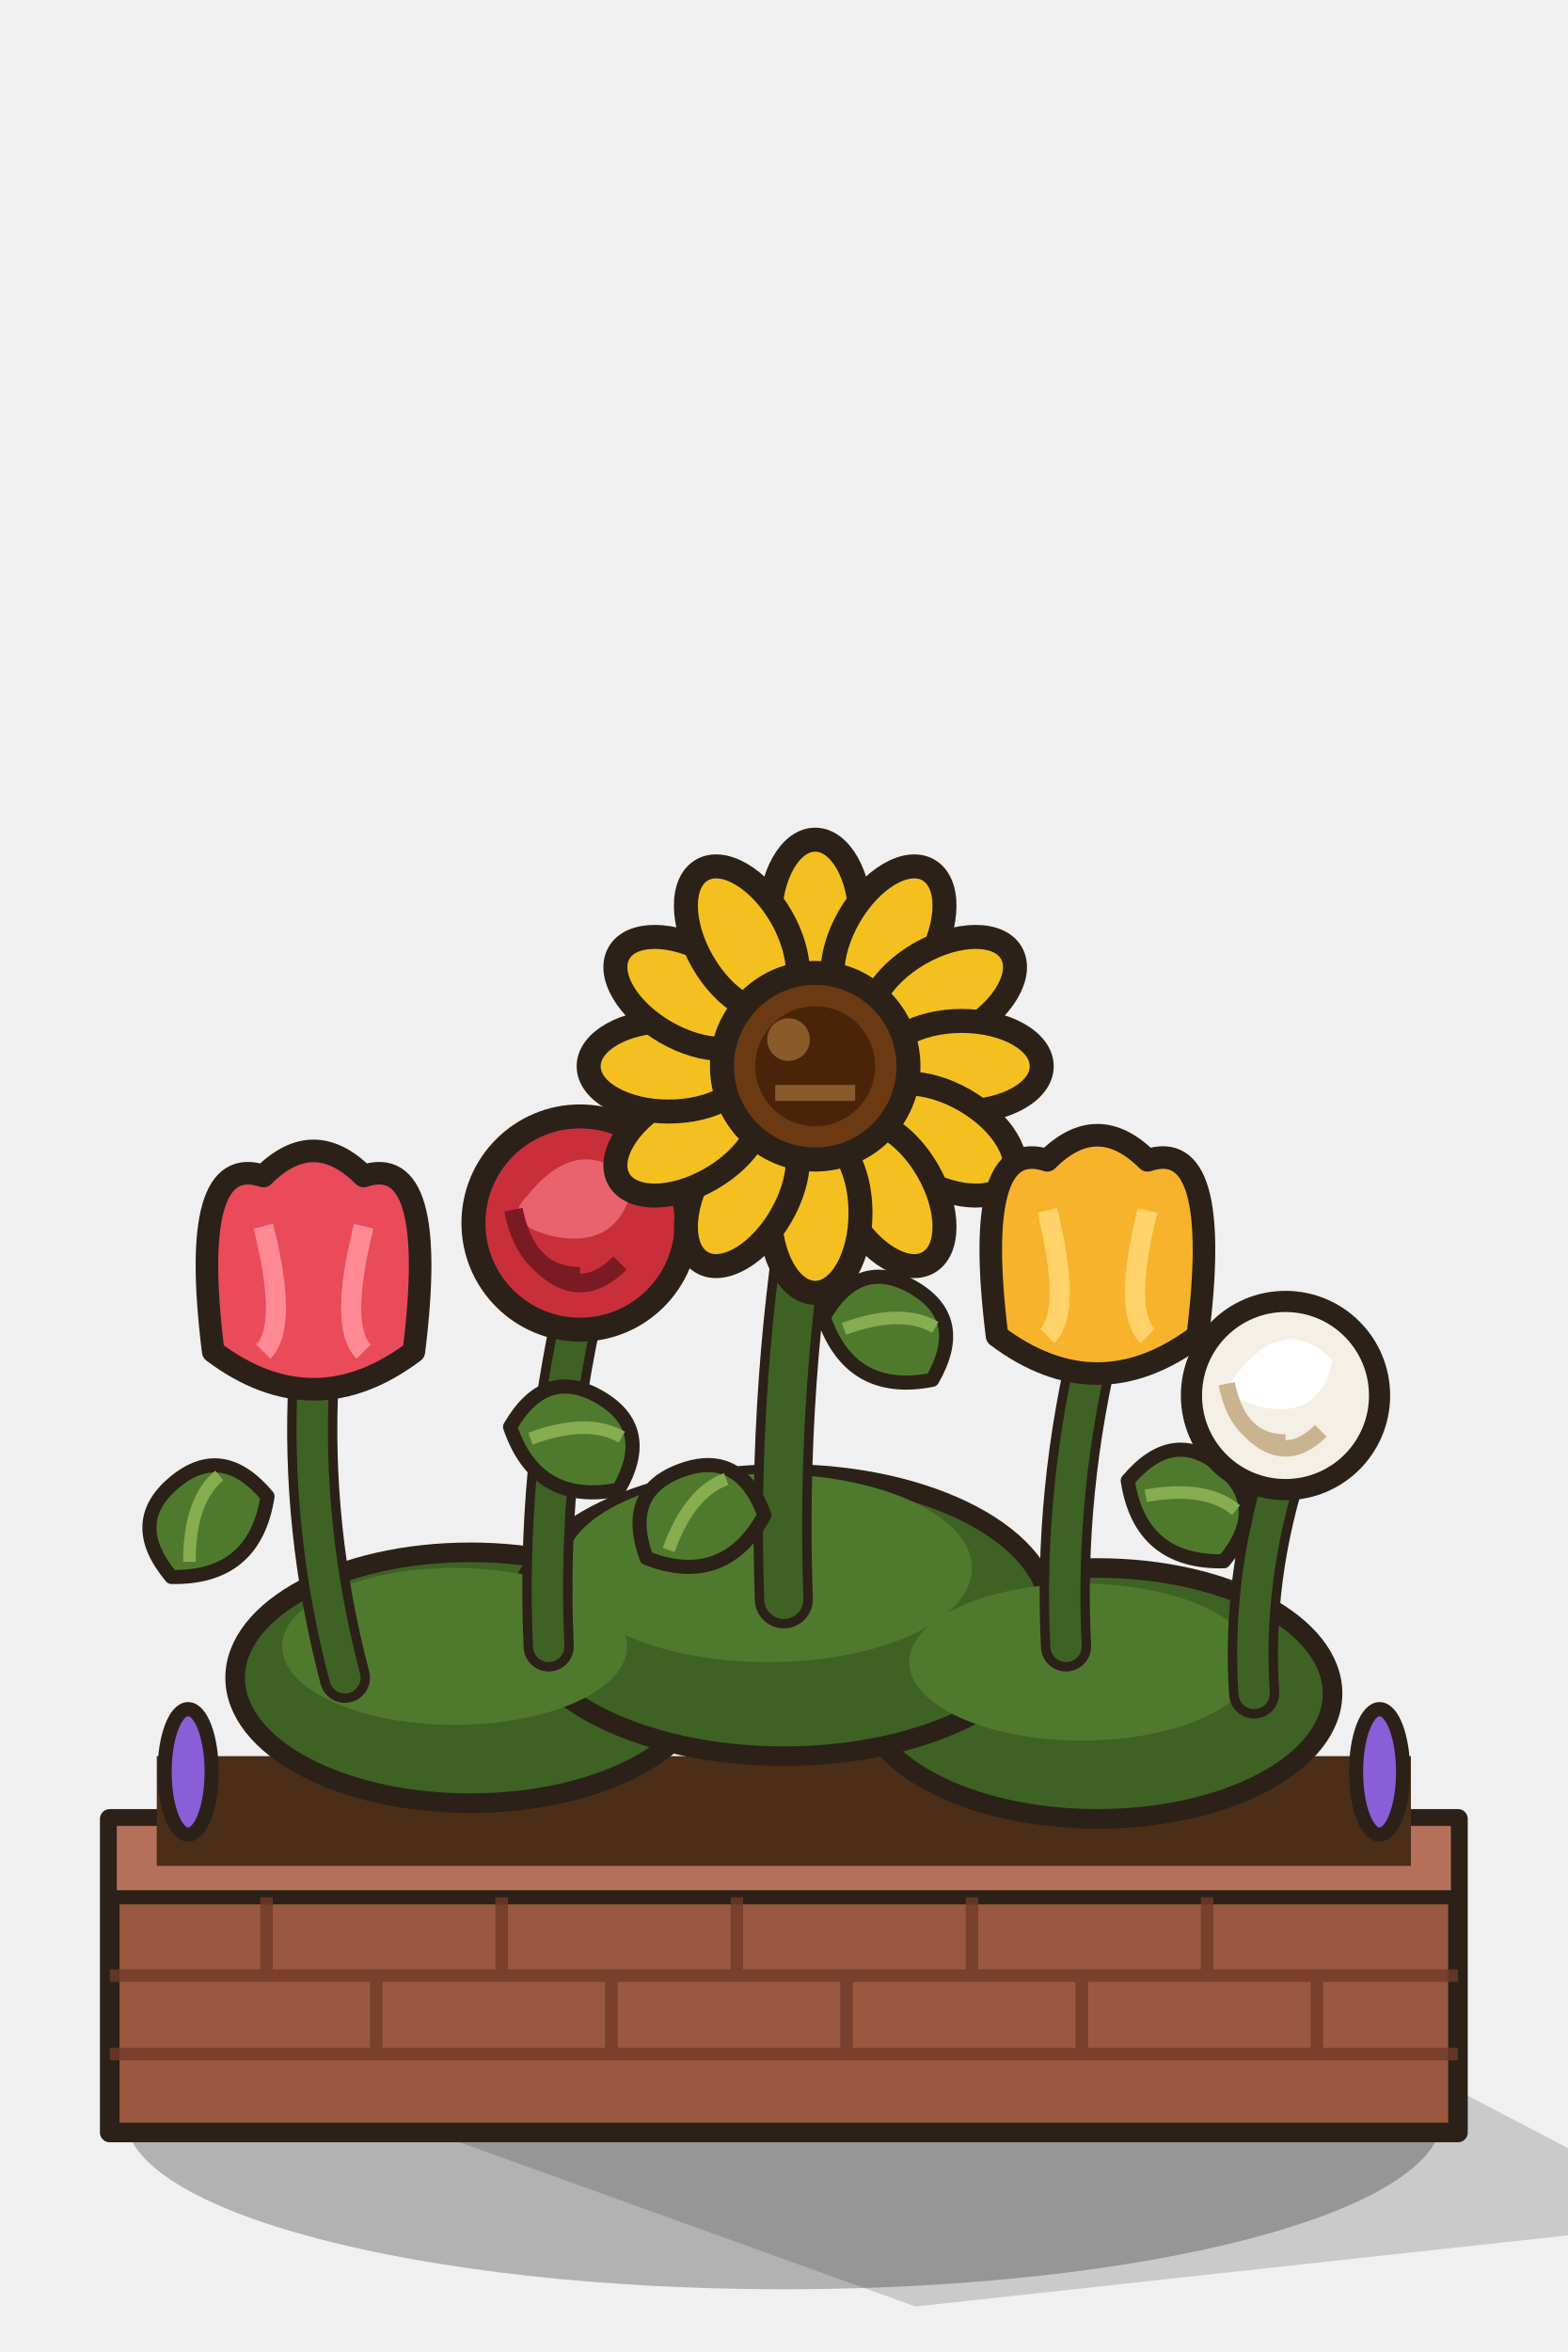
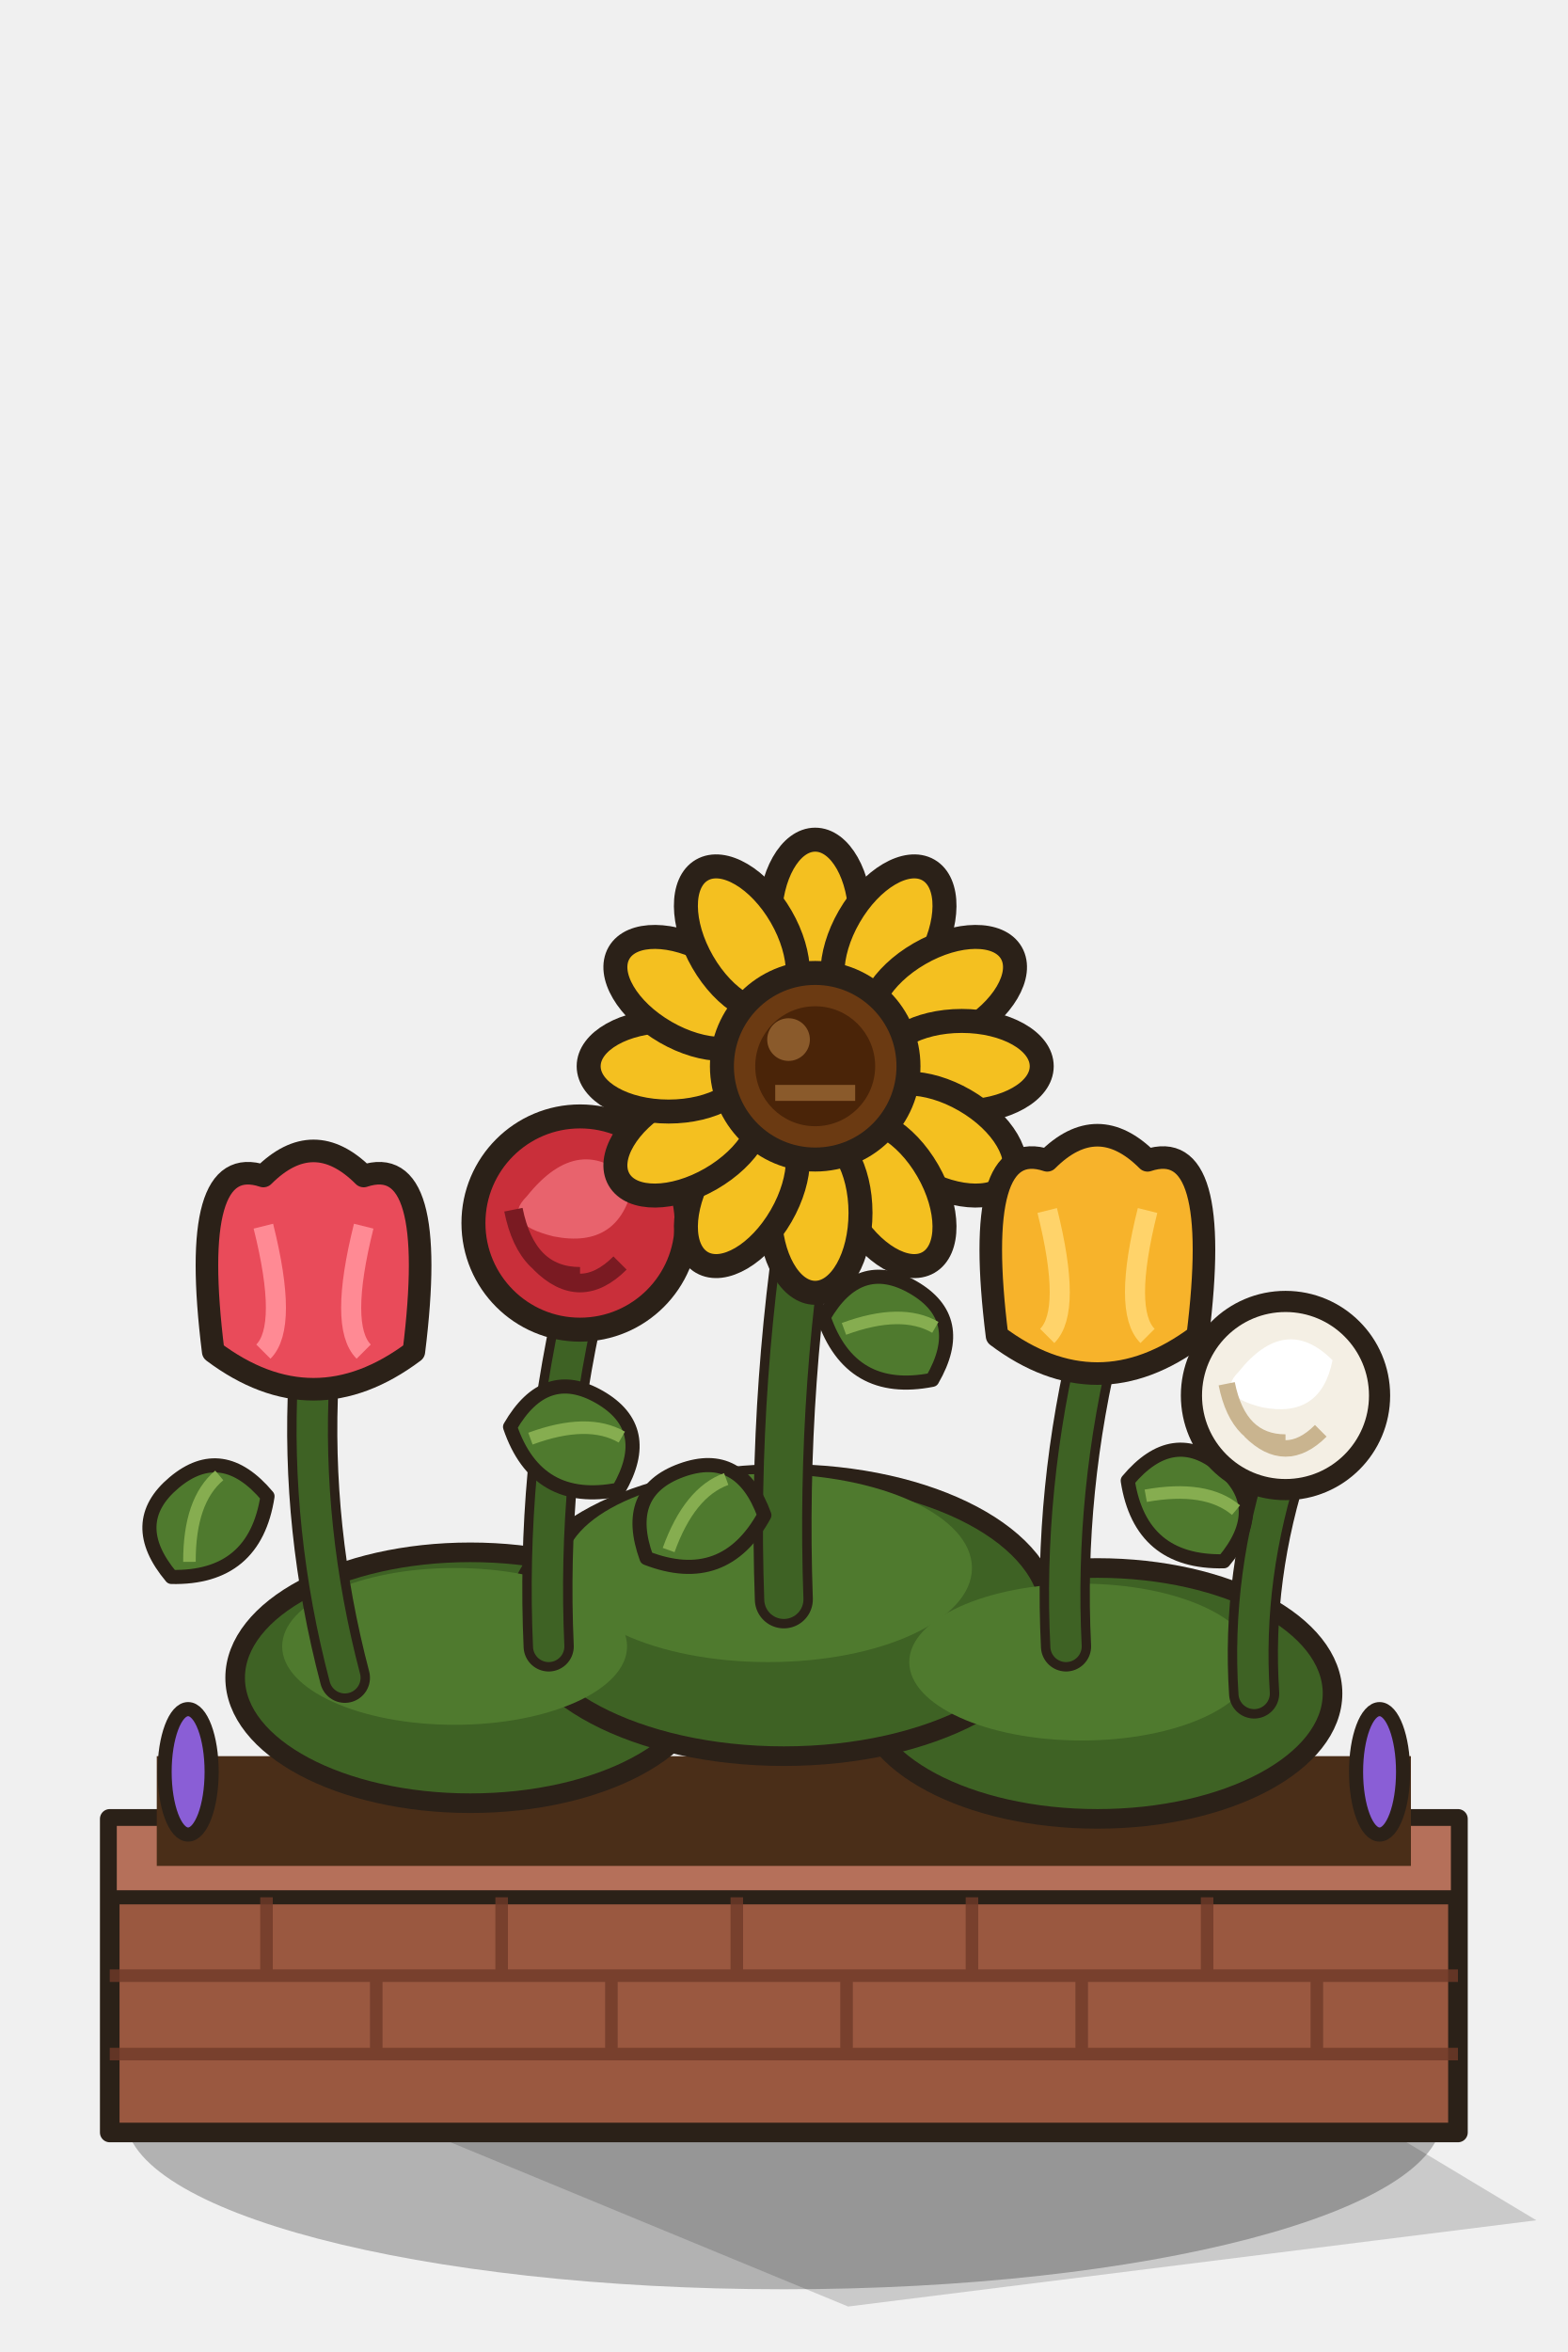
<svg xmlns="http://www.w3.org/2000/svg" width="200" height="300" viewBox="0 0 200 300">
-   <path d="M49.6,270 L142.0,243.6 L217.6,283.2 L116.8,294.2 Z" fill="#000" opacity=".16" />
+   <path d="M49.6,270 L130.1,243.6 L196,283.2 L108.2,294.2 Z" fill="#000" opacity=".16" />
  <ellipse cx="100" cy="270" rx="84" ry="22" fill="#000" opacity=".26" />
  <path d="M14,232 h172 v40 h-172z" fill="#9a5840" stroke="#2b2118" stroke-width="2.5" stroke-linejoin="round" stroke-linecap="round" />
  <path d="M14,232 h172 v10 h-172z" fill="#b5705a" stroke="#2b2118" stroke-width="1.8" stroke-linejoin="round" stroke-linecap="round" />
  <g stroke="#6f3a28" stroke-width="1.6" opacity=".8">
    <path d="M14,252 h172 M14,262 h172 M34,242 v10 M64,242 v10 M94,242 v10 M124,242 v10 M154,242 v10 M48,252 v10 M78,252 v10 M108,252 v10 M138,252 v10 M168,252 v10" />
  </g>
  <path d="M20,224 h160 v14 h-160z" fill="#4a2e18" />
  <g fill="#3e6224" stroke="#2b2118" stroke-width="2.5" stroke-linejoin="round" stroke-linecap="round">
    <ellipse cx="60" cy="214" rx="30" ry="16" />
    <ellipse cx="140" cy="216" rx="30" ry="16" />
    <ellipse cx="100" cy="206" rx="34" ry="18" />
  </g>
  <g fill="#4f7a2e">
    <ellipse cx="58" cy="210" rx="22" ry="10" />
    <ellipse cx="138" cy="212" rx="22" ry="10" />
    <ellipse cx="98" cy="200" rx="26" ry="12" />
  </g>
  <path d="M44,214 Q39.0,195.0 40,176" fill="none" stroke="#2b2118" stroke-width="6.4" stroke-linecap="round" />
  <path d="M44,214 Q39.0,195.0 40,176" fill="none" stroke="#3e6224" stroke-width="4" stroke-linecap="round" />
  <path d="M70,210 Q69.0,188.0 74,166" fill="none" stroke="#2b2118" stroke-width="6.4" stroke-linecap="round" />
  <path d="M70,210 Q69.0,188.0 74,166" fill="none" stroke="#3e6224" stroke-width="4" stroke-linecap="round" />
  <path d="M100,204 Q99.0,176.0 104,148" fill="none" stroke="#2b2118" stroke-width="7.4" stroke-linecap="round" />
  <path d="M100,204 Q99.0,176.0 104,148" fill="none" stroke="#3e6224" stroke-width="5" stroke-linecap="round" />
  <path d="M136,210 Q135.0,190.0 140,170" fill="none" stroke="#2b2118" stroke-width="6.4" stroke-linecap="round" />
  <path d="M136,210 Q135.0,190.0 140,170" fill="none" stroke="#3e6224" stroke-width="4" stroke-linecap="round" />
  <path d="M160,216 Q159.0,201.0 164,186" fill="none" stroke="#2b2118" stroke-width="6.4" stroke-linecap="round" />
  <path d="M160,216 Q159.0,201.0 164,186" fill="none" stroke="#3e6224" stroke-width="4" stroke-linecap="round" />
  <g transform="translate(28,196) rotate(-40) scale(1.0)">
    <path d="M-8,0 q0,-9 8,-9 q8,0 8,9 q-8,7 -16,0z" fill="#4f7a2e" stroke="#2b2118" stroke-width="1.8" stroke-linejoin="round" stroke-linecap="round" />
    <path d="M-5,0 q5,-6 10,-6" fill="none" stroke="#86ad50" stroke-width="1.6" />
  </g>
  <g transform="translate(72,186) rotate(30) scale(1.0)">
    <path d="M-8,0 q0,-9 8,-9 q8,0 8,9 q-8,7 -16,0z" fill="#4f7a2e" stroke="#2b2118" stroke-width="1.8" stroke-linejoin="round" stroke-linecap="round" />
    <path d="M-5,0 q5,-6 10,-6" fill="none" stroke="#86ad50" stroke-width="1.6" />
  </g>
  <g transform="translate(112,172) rotate(30) scale(1.0)">
    <path d="M-8,0 q0,-9 8,-9 q8,0 8,9 q-8,7 -16,0z" fill="#4f7a2e" stroke="#2b2118" stroke-width="1.8" stroke-linejoin="round" stroke-linecap="round" />
    <path d="M-5,0 q5,-6 10,-6" fill="none" stroke="#86ad50" stroke-width="1.6" />
  </g>
  <g transform="translate(150,194) rotate(40) scale(1.0)">
    <path d="M-8,0 q0,-9 8,-9 q8,0 8,9 q-8,7 -16,0z" fill="#4f7a2e" stroke="#2b2118" stroke-width="1.8" stroke-linejoin="round" stroke-linecap="round" />
    <path d="M-5,0 q5,-6 10,-6" fill="none" stroke="#86ad50" stroke-width="1.6" />
  </g>
  <g transform="translate(90,196) rotate(-20) scale(1.0)">
    <path d="M-8,0 q0,-9 8,-9 q8,0 8,9 q-8,7 -16,0z" fill="#4f7a2e" stroke="#2b2118" stroke-width="1.8" stroke-linejoin="round" stroke-linecap="round" />
    <path d="M-5,0 q5,-6 10,-6" fill="none" stroke="#86ad50" stroke-width="1.6" />
  </g>
  <g transform="translate(40,166) scale(1.6)">
    <path d="M-8,4 q-2,-16 4,-14 q4,-4 8,0 q6,-2 4,14 q-8,6 -16,0z" fill="#e94b5a" stroke="#2b2118" stroke-width="1.8" stroke-linejoin="round" stroke-linecap="round" />
    <path d="M-4,-6 q2,8 0,10 M4,-6 q-2,8 0,10" fill="none" stroke="#ff8a94" stroke-width="1.6" />
  </g>
  <g transform="translate(74,156) scale(1.7)">
    <circle r="8" fill="#c92f3a" stroke="#2b2118" stroke-width="1.8" stroke-linejoin="round" stroke-linecap="round" />
    <path d="M-4,-2 q4,-5 8,-1 q-1,5 -6,4 q-4,-1 -2,-3z" fill="#e8636d" />
    <path d="M-3,3 q3,3 6,0 M-5,-1 q1,5 5,5" fill="none" stroke="#7a1a22" stroke-width="1.4" />
  </g>
  <g transform="translate(104,136) scale(1.7)">
    <g fill="#f4c020" stroke="#2b2118" stroke-width="1.8" stroke-linejoin="round" stroke-linecap="round">
      <ellipse cx="0" cy="-11" rx="3.4" ry="6" transform="rotate(0)" />
      <ellipse cx="0" cy="-11" rx="3.4" ry="6" transform="rotate(30)" />
      <ellipse cx="0" cy="-11" rx="3.4" ry="6" transform="rotate(60)" />
      <ellipse cx="0" cy="-11" rx="3.4" ry="6" transform="rotate(90)" />
      <ellipse cx="0" cy="-11" rx="3.4" ry="6" transform="rotate(120)" />
      <ellipse cx="0" cy="-11" rx="3.4" ry="6" transform="rotate(150)" />
      <ellipse cx="0" cy="-11" rx="3.4" ry="6" transform="rotate(180)" />
      <ellipse cx="0" cy="-11" rx="3.4" ry="6" transform="rotate(210)" />
      <ellipse cx="0" cy="-11" rx="3.4" ry="6" transform="rotate(240)" />
      <ellipse cx="0" cy="-11" rx="3.4" ry="6" transform="rotate(270)" />
      <ellipse cx="0" cy="-11" rx="3.4" ry="6" transform="rotate(300)" />
      <ellipse cx="0" cy="-11" rx="3.4" ry="6" transform="rotate(330)" />
    </g>
    <circle r="7" fill="#6b3a12" stroke="#2b2118" stroke-width="1.8" stroke-linejoin="round" stroke-linecap="round" />
    <circle r="4.5" fill="#4a2408" />
    <circle cx="-2" cy="-2" r="1.6" fill="#8a5a2b" />
    <path d="M-3,2 h6" stroke="#8a5a2b" stroke-width="1.2" />
  </g>
  <g transform="translate(140,164) scale(1.6)">
    <path d="M-8,4 q-2,-16 4,-14 q4,-4 8,0 q6,-2 4,14 q-8,6 -16,0z" fill="#f7b32b" stroke="#2b2118" stroke-width="1.8" stroke-linejoin="round" stroke-linecap="round" />
    <path d="M-4,-6 q2,8 0,10 M4,-6 q-2,8 0,10" fill="none" stroke="#ffd36a" stroke-width="1.6" />
  </g>
  <g transform="translate(164,178) scale(1.5)">
    <circle r="8" fill="#f4efe4" stroke="#2b2118" stroke-width="1.8" stroke-linejoin="round" stroke-linecap="round" />
    <path d="M-4,-2 q4,-5 8,-1 q-1,5 -6,4 q-4,-1 -2,-3z" fill="#fff" />
    <path d="M-3,3 q3,3 6,0 M-5,-1 q1,5 5,5" fill="none" stroke="#c9b48f" stroke-width="1.4" />
  </g>
  <g fill="#8a5ed6" stroke="#2b2118" stroke-width="1.8" stroke-linejoin="round" stroke-linecap="round">
    <ellipse cx="24" cy="226" rx="3" ry="8" />
    <ellipse cx="176" cy="226" rx="3" ry="8" />
  </g>
</svg>
